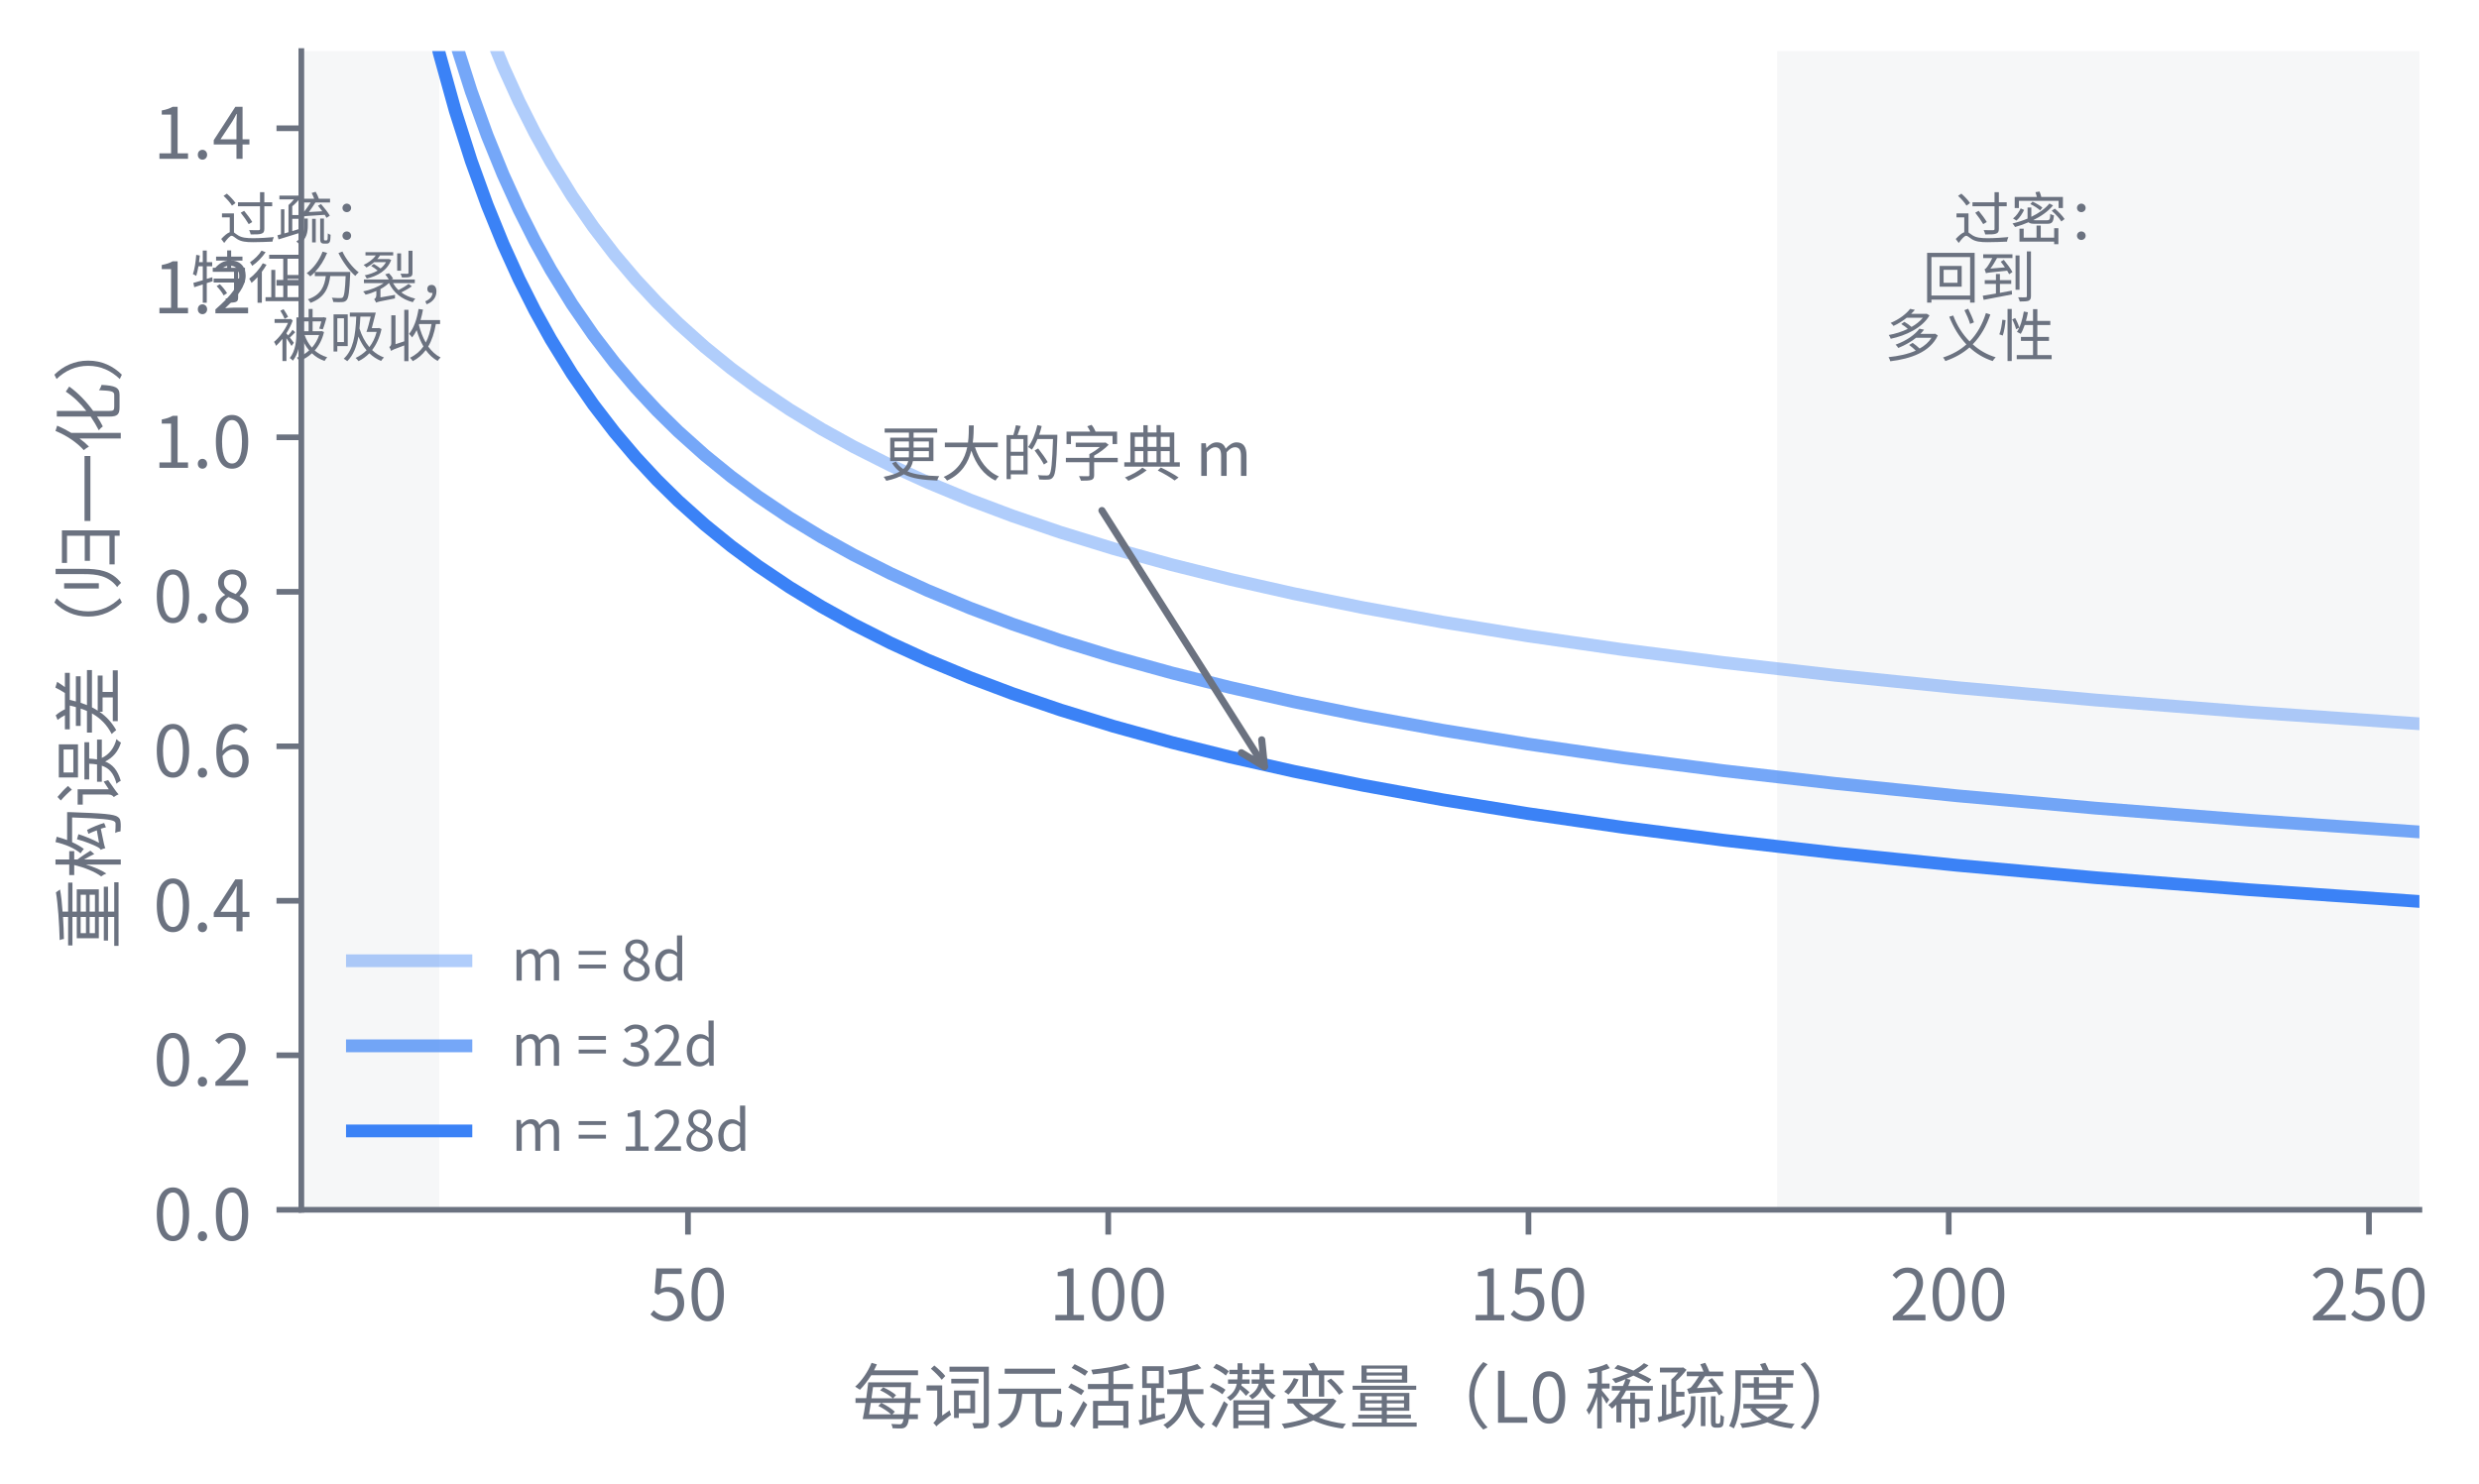
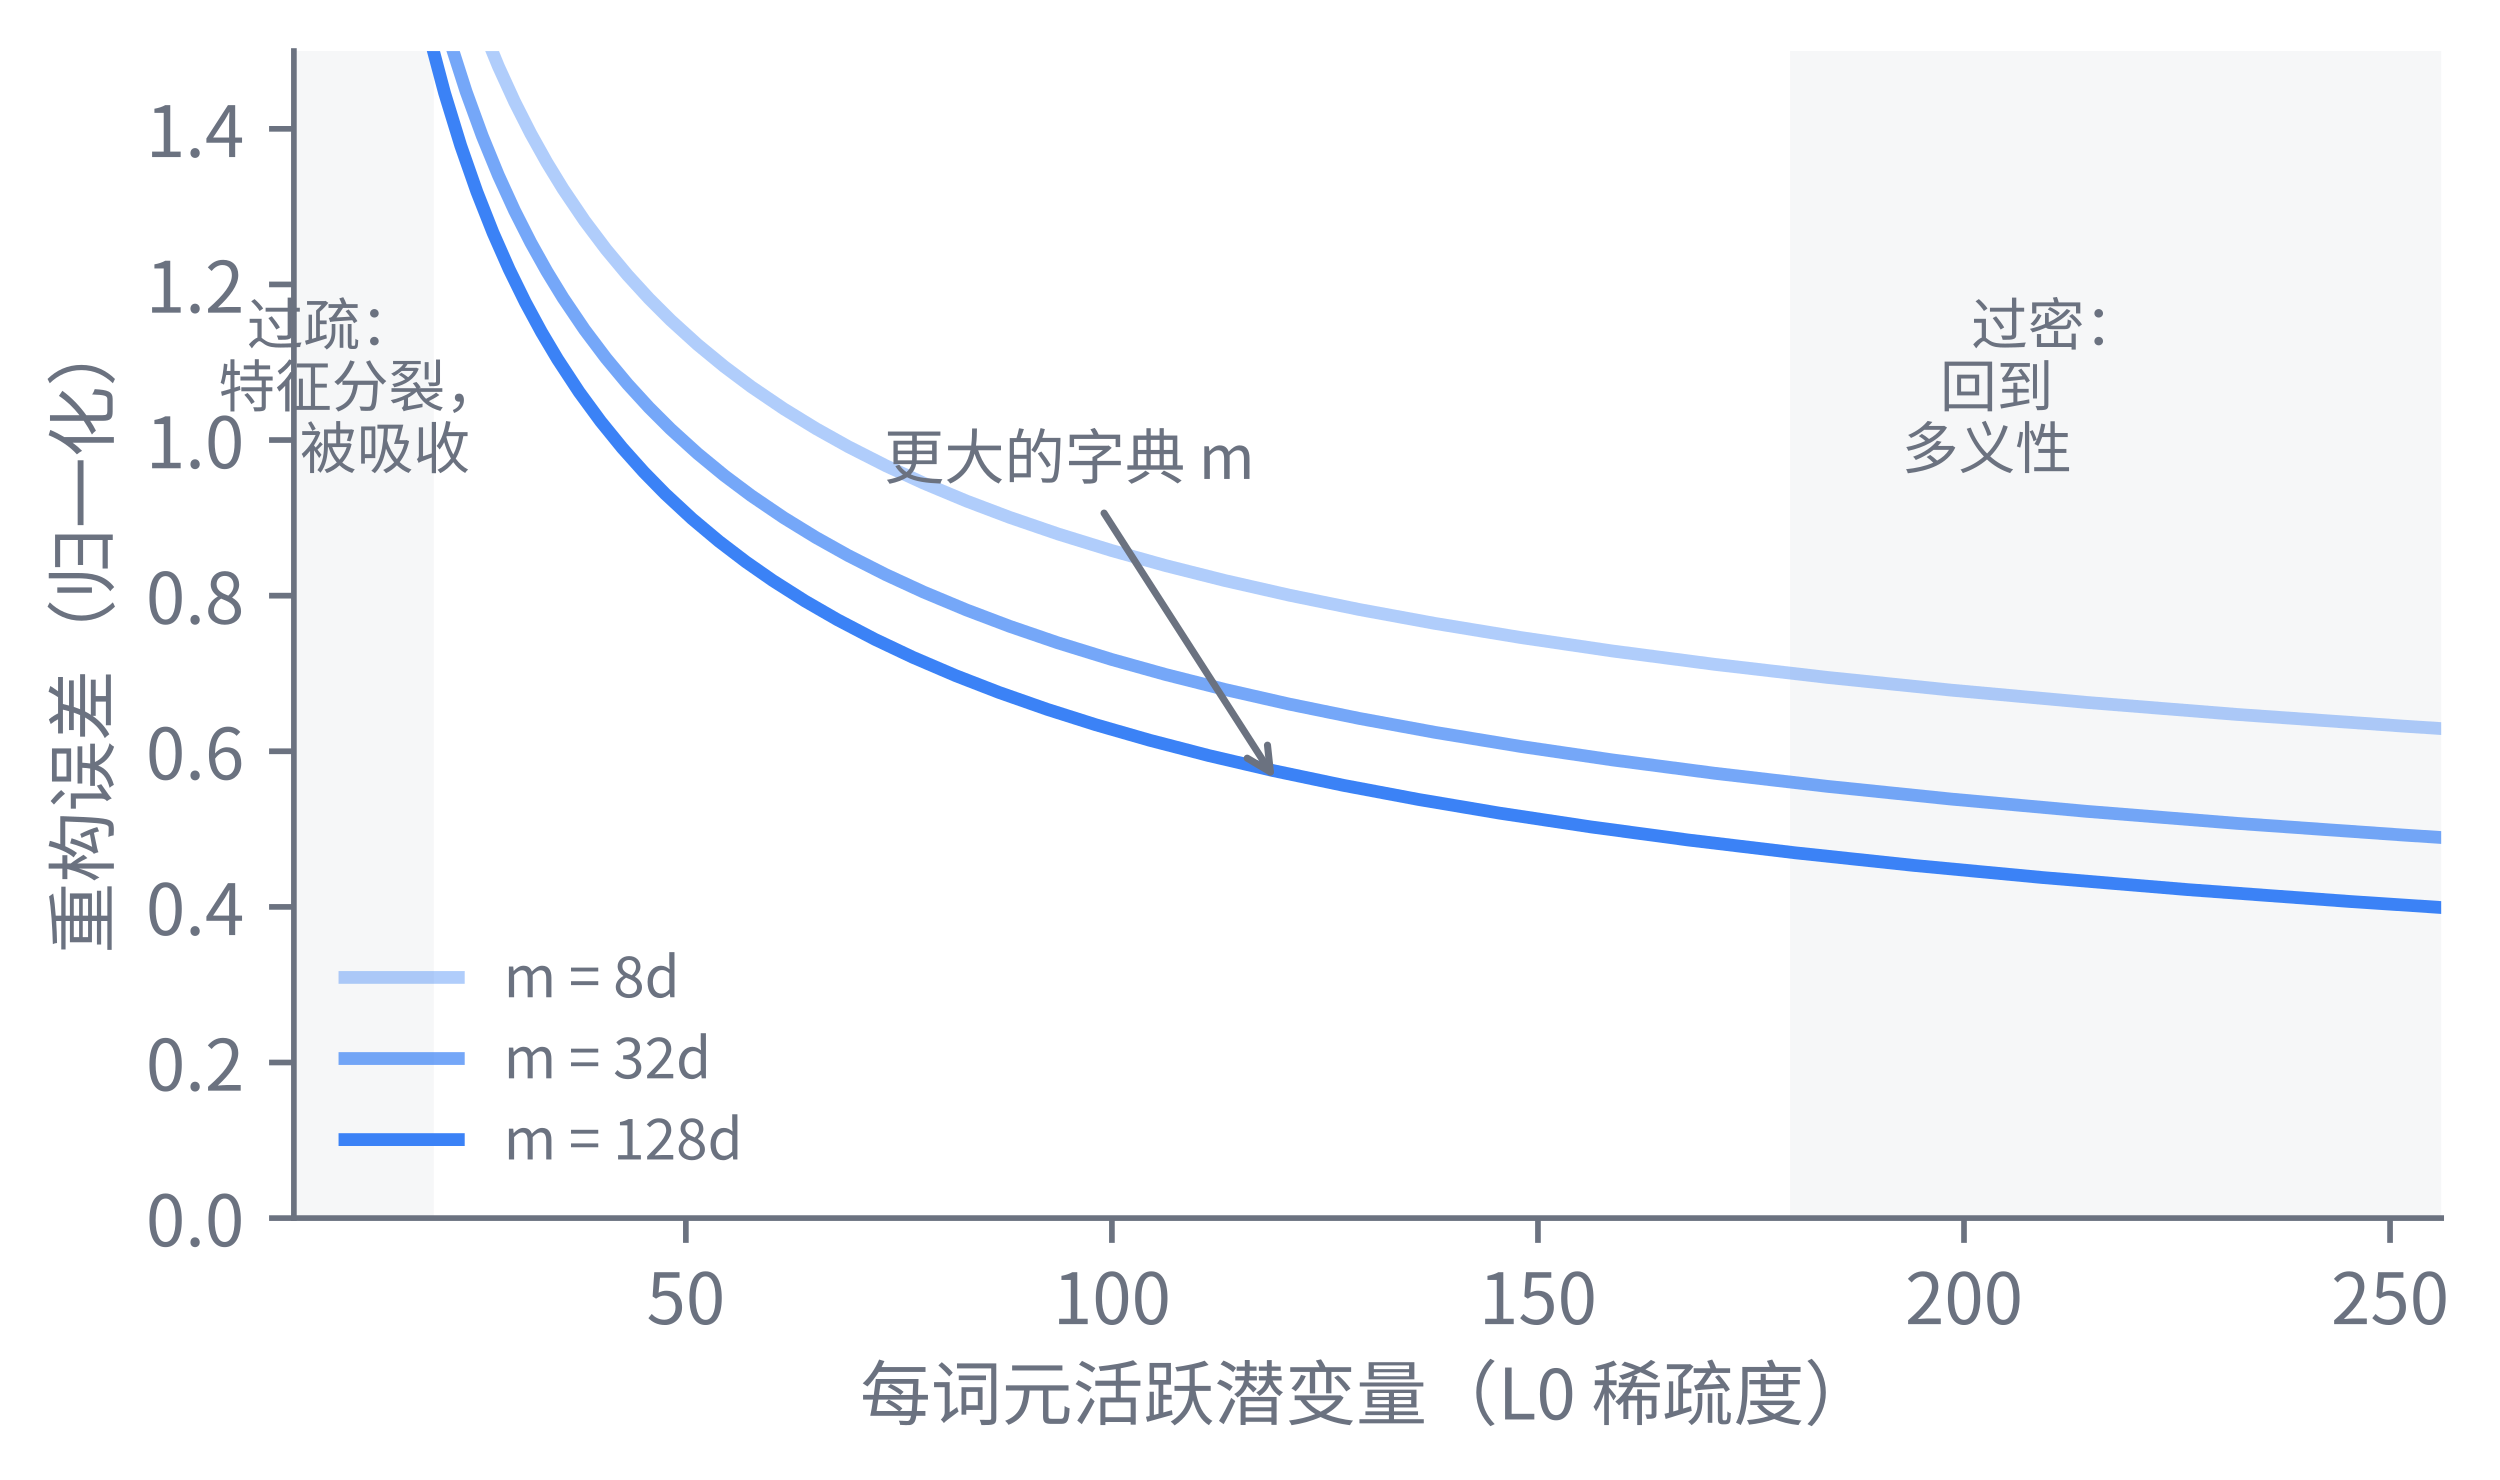
- <svg xmlns="http://www.w3.org/2000/svg" xmlns:xlink="http://www.w3.org/1999/xlink" width="349.478pt" height="209.229pt" viewBox="0 0 349.478 209.229" version="1.1">
+ <svg xmlns="http://www.w3.org/2000/svg" xmlns:xlink="http://www.w3.org/1999/xlink" width="352.704pt" height="208.8pt" viewBox="0 0 352.704 208.8" version="1.1">
  <defs>
    <style type="text/css">*{stroke-linejoin: round; stroke-linecap: butt}</style>
  </defs>
  <g id="figure_1">
    <g id="patch_1">
-       <path d="M 0 209.229  L 349.478 209.229  L 349.478 0  L 0 0  L 0 209.229  z " style="fill: none" />
+       <path d="M 0 208.8  L 352.704 208.8  L 352.704 0  L 0 0  L 0 208.8  z " style="fill: none" />
    </g>
    <g id="axes_1">
      <g id="patch_2">
-         <path d="M 42.481 170.599  L 341.076 170.599  L 341.076 7.2  L 42.481 7.2  L 42.481 170.599  z " style="fill: none" />
+         <path d="M 41.462 171.85  L 344.406 171.85  L 344.406 7.2  L 41.462 7.2  L 41.462 171.85  z " style="fill: none" />
      </g>
      <g id="patch_3">
-         <path d="M 42.481 170.599  L 61.44 170.599  L 61.44 7.2  L 42.481 7.2  z " clip-path="url(#p7c003c8e8c)" style="fill: #6b7280; opacity: 0.06; stroke: #6b7280; stroke-linejoin: miter" />
+         <path d="M 41.462 171.85  L 60.697 171.85  L 60.697 7.2  L 41.462 7.2  z " clip-path="url(#p427f7c62e2)" style="fill: #6b7280; opacity: 0.06; stroke: #6b7280; stroke-linejoin: miter" />
      </g>
      <g id="patch_4">
-         <path d="M 251.024 170.599  L 341.076 170.599  L 341.076 7.2  L 251.024 7.2  z " clip-path="url(#p7c003c8e8c)" style="fill: #6b7280; opacity: 0.06; stroke: #6b7280; stroke-linejoin: miter" />
+         <path d="M 253.042 171.85  L 344.406 171.85  L 344.406 7.2  L 253.042 7.2  z " clip-path="url(#p427f7c62e2)" style="fill: #6b7280; opacity: 0.06; stroke: #6b7280; stroke-linejoin: miter" />
      </g>
      <g id="matplotlib.axis_1">
        <g id="xtick_1">
          <g id="line2d_1">
            <defs>
-               <path id="m465782e086" d="M 0 0  L 0 3.5  " style="stroke: #6b7280; stroke-width: 0.8" />
+               <path id="mea05271479" d="M 0 0  L 0 3.5  " style="stroke: #6b7280; stroke-width: 0.8" />
            </defs>
            <g>
-               <use xlink:href="#m465782e086" x="96.987" y="170.599" style="fill: #6b7280; stroke: #6b7280; stroke-width: 0.8" />
+               <use xlink:href="#mea05271479" x="96.762" y="171.85" style="fill: #6b7280; stroke: #6b7280; stroke-width: 0.8" />
            </g>
          </g>
          <g id="text_1">
-             <text style="font-size: 10px; font-family: 'PingFang SC', 'Heiti SC', 'STHeiti', 'Noto Sans CJK SC', 'Microsoft YaHei', 'SimHei', 'Arial Unicode MS', 'DejaVu Sans', sans-serif; text-anchor: middle; fill: #6b7280" x="96.987" y="186.199" transform="rotate(-0 96.98672 186.1992)">50</text>
+             <text style="font-size: 10px; font-family: 'PingFang SC', 'Heiti SC', 'STHeiti', 'Noto Sans CJK SC', 'Microsoft YaHei', 'SimHei', 'Arial Unicode MS', 'DejaVu Sans', sans-serif; text-anchor: middle; fill: #6b7280" x="96.762" y="186.809" transform="rotate(-0 96.76174 186.8094)">50</text>
          </g>
        </g>
        <g id="xtick_2">
          <g id="line2d_2">
            <g>
-               <use xlink:href="#m465782e086" x="156.232" y="170.599" style="fill: #6b7280; stroke: #6b7280; stroke-width: 0.8" />
+               <use xlink:href="#mea05271479" x="156.87" y="171.85" style="fill: #6b7280; stroke: #6b7280; stroke-width: 0.8" />
            </g>
          </g>
          <g id="text_2">
-             <text style="font-size: 10px; font-family: 'PingFang SC', 'Heiti SC', 'STHeiti', 'Noto Sans CJK SC', 'Microsoft YaHei', 'SimHei', 'Arial Unicode MS', 'DejaVu Sans', sans-serif; text-anchor: middle; fill: #6b7280" x="156.232" y="186.199" transform="rotate(-0 156.2318 186.1992)">100</text>
+             <text style="font-size: 10px; font-family: 'PingFang SC', 'Heiti SC', 'STHeiti', 'Noto Sans CJK SC', 'Microsoft YaHei', 'SimHei', 'Arial Unicode MS', 'DejaVu Sans', sans-serif; text-anchor: middle; fill: #6b7280" x="156.87" y="186.809" transform="rotate(-0 156.8696 186.8094)">100</text>
          </g>
        </g>
        <g id="xtick_3">
          <g id="line2d_3">
            <g>
-               <use xlink:href="#m465782e086" x="215.477" y="170.599" style="fill: #6b7280; stroke: #6b7280; stroke-width: 0.8" />
+               <use xlink:href="#mea05271479" x="216.977" y="171.85" style="fill: #6b7280; stroke: #6b7280; stroke-width: 0.8" />
            </g>
          </g>
          <g id="text_3">
-             <text style="font-size: 10px; font-family: 'PingFang SC', 'Heiti SC', 'STHeiti', 'Noto Sans CJK SC', 'Microsoft YaHei', 'SimHei', 'Arial Unicode MS', 'DejaVu Sans', sans-serif; text-anchor: middle; fill: #6b7280" x="215.477" y="186.199" transform="rotate(-0 215.4769 186.1992)">150</text>
+             <text style="font-size: 10px; font-family: 'PingFang SC', 'Heiti SC', 'STHeiti', 'Noto Sans CJK SC', 'Microsoft YaHei', 'SimHei', 'Arial Unicode MS', 'DejaVu Sans', sans-serif; text-anchor: middle; fill: #6b7280" x="216.977" y="186.809" transform="rotate(-0 216.9775 186.8094)">150</text>
          </g>
        </g>
        <g id="xtick_4">
          <g id="line2d_4">
            <g>
-               <use xlink:href="#m465782e086" x="274.722" y="170.599" style="fill: #6b7280; stroke: #6b7280; stroke-width: 0.8" />
+               <use xlink:href="#mea05271479" x="277.085" y="171.85" style="fill: #6b7280; stroke: #6b7280; stroke-width: 0.8" />
            </g>
          </g>
          <g id="text_4">
-             <text style="font-size: 10px; font-family: 'PingFang SC', 'Heiti SC', 'STHeiti', 'Noto Sans CJK SC', 'Microsoft YaHei', 'SimHei', 'Arial Unicode MS', 'DejaVu Sans', sans-serif; text-anchor: middle; fill: #6b7280" x="274.722" y="186.199" transform="rotate(-0 274.722 186.1992)">200</text>
+             <text style="font-size: 10px; font-family: 'PingFang SC', 'Heiti SC', 'STHeiti', 'Noto Sans CJK SC', 'Microsoft YaHei', 'SimHei', 'Arial Unicode MS', 'DejaVu Sans', sans-serif; text-anchor: middle; fill: #6b7280" x="277.085" y="186.809" transform="rotate(-0 277.0853 186.8094)">200</text>
          </g>
        </g>
        <g id="xtick_5">
          <g id="line2d_5">
            <g>
-               <use xlink:href="#m465782e086" x="333.967" y="170.599" style="fill: #6b7280; stroke: #6b7280; stroke-width: 0.8" />
+               <use xlink:href="#mea05271479" x="337.193" y="171.85" style="fill: #6b7280; stroke: #6b7280; stroke-width: 0.8" />
            </g>
          </g>
          <g id="text_5">
-             <text style="font-size: 10px; font-family: 'PingFang SC', 'Heiti SC', 'STHeiti', 'Noto Sans CJK SC', 'Microsoft YaHei', 'SimHei', 'Arial Unicode MS', 'DejaVu Sans', sans-serif; text-anchor: middle; fill: #6b7280" x="333.967" y="186.199" transform="rotate(-0 333.967 186.1992)">250</text>
+             <text style="font-size: 10px; font-family: 'PingFang SC', 'Heiti SC', 'STHeiti', 'Noto Sans CJK SC', 'Microsoft YaHei', 'SimHei', 'Arial Unicode MS', 'DejaVu Sans', sans-serif; text-anchor: middle; fill: #6b7280" x="337.193" y="186.809" transform="rotate(-0 337.1932 186.8094)">250</text>
          </g>
        </g>
        <g id="text_6">
-           <text style="font-size: 10px; font-family: 'PingFang SC', 'Heiti SC', 'STHeiti', 'Noto Sans CJK SC', 'Microsoft YaHei', 'SimHei', 'Arial Unicode MS', 'DejaVu Sans', sans-serif; text-anchor: middle; fill: #6b7280" x="191.779" y="200.629" transform="rotate(-0 191.7789 200.6289)">每词元活跃潜变量（L0 稀疏度）</text>
+           <text style="font-size: 10px; font-family: 'PingFang SC', 'Heiti SC', 'STHeiti', 'Noto Sans CJK SC', 'Microsoft YaHei', 'SimHei', 'Arial Unicode MS', 'DejaVu Sans', sans-serif; text-anchor: middle; fill: #6b7280" x="192.934" y="200.259" transform="rotate(-0 192.9343 200.2594)">每词元活跃潜变量（L0 稀疏度）</text>
        </g>
      </g>
      <g id="matplotlib.axis_2">
        <g id="ytick_1">
          <g id="line2d_6">
            <defs>
-               <path id="m0d1f090369" d="M 0 0  L -3.5 0  " style="stroke: #6b7280; stroke-width: 0.8" />
+               <path id="mf90eac1fe7" d="M 0 0  L -3.5 0  " style="stroke: #6b7280; stroke-width: 0.8" />
            </defs>
            <g>
-               <use xlink:href="#m0d1f090369" x="42.481" y="170.599" style="fill: #6b7280; stroke: #6b7280; stroke-width: 0.8" />
+               <use xlink:href="#mf90eac1fe7" x="41.462" y="171.85" style="fill: #6b7280; stroke: #6b7280; stroke-width: 0.8" />
            </g>
          </g>
          <g id="text_7">
-             <text style="font-size: 10px; font-family: 'PingFang SC', 'Heiti SC', 'STHeiti', 'Noto Sans CJK SC', 'Microsoft YaHei', 'SimHei', 'Arial Unicode MS', 'DejaVu Sans', sans-serif; text-anchor: end; fill: #6b7280" x="35.481" y="174.899" transform="rotate(-0 35.48125 174.8992)">0.0</text>
+             <text style="font-size: 10px; font-family: 'PingFang SC', 'Heiti SC', 'STHeiti', 'Noto Sans CJK SC', 'Microsoft YaHei', 'SimHei', 'Arial Unicode MS', 'DejaVu Sans', sans-serif; text-anchor: end; fill: #6b7280" x="34.462" y="175.83" transform="rotate(-0 34.4625 175.8297)">0.0</text>
          </g>
        </g>
        <g id="ytick_2">
          <g id="line2d_7">
            <g>
-               <use xlink:href="#m0d1f090369" x="42.481" y="148.813" style="fill: #6b7280; stroke: #6b7280; stroke-width: 0.8" />
+               <use xlink:href="#mf90eac1fe7" x="41.462" y="149.897" style="fill: #6b7280; stroke: #6b7280; stroke-width: 0.8" />
            </g>
          </g>
          <g id="text_8">
-             <text style="font-size: 10px; font-family: 'PingFang SC', 'Heiti SC', 'STHeiti', 'Noto Sans CJK SC', 'Microsoft YaHei', 'SimHei', 'Arial Unicode MS', 'DejaVu Sans', sans-serif; text-anchor: end; fill: #6b7280" x="35.481" y="153.113" transform="rotate(-0 35.48125 153.1127)">0.2</text>
+             <text style="font-size: 10px; font-family: 'PingFang SC', 'Heiti SC', 'STHeiti', 'Noto Sans CJK SC', 'Microsoft YaHei', 'SimHei', 'Arial Unicode MS', 'DejaVu Sans', sans-serif; text-anchor: end; fill: #6b7280" x="34.462" y="153.876" transform="rotate(-0 34.4625 153.8764)">0.2</text>
          </g>
        </g>
        <g id="ytick_3">
          <g id="line2d_8">
            <g>
-               <use xlink:href="#m0d1f090369" x="42.481" y="127.026" style="fill: #6b7280; stroke: #6b7280; stroke-width: 0.8" />
+               <use xlink:href="#mf90eac1fe7" x="41.462" y="127.943" style="fill: #6b7280; stroke: #6b7280; stroke-width: 0.8" />
            </g>
          </g>
          <g id="text_9">
-             <text style="font-size: 10px; font-family: 'PingFang SC', 'Heiti SC', 'STHeiti', 'Noto Sans CJK SC', 'Microsoft YaHei', 'SimHei', 'Arial Unicode MS', 'DejaVu Sans', sans-serif; text-anchor: end; fill: #6b7280" x="35.481" y="131.326" transform="rotate(-0 35.48125 131.3261)">0.4</text>
+             <text style="font-size: 10px; font-family: 'PingFang SC', 'Heiti SC', 'STHeiti', 'Noto Sans CJK SC', 'Microsoft YaHei', 'SimHei', 'Arial Unicode MS', 'DejaVu Sans', sans-serif; text-anchor: end; fill: #6b7280" x="34.462" y="131.923" transform="rotate(-0 34.4625 131.923)">0.4</text>
          </g>
        </g>
        <g id="ytick_4">
          <g id="line2d_9">
            <g>
-               <use xlink:href="#m0d1f090369" x="42.481" y="105.24" style="fill: #6b7280; stroke: #6b7280; stroke-width: 0.8" />
+               <use xlink:href="#mf90eac1fe7" x="41.462" y="105.99" style="fill: #6b7280; stroke: #6b7280; stroke-width: 0.8" />
            </g>
          </g>
          <g id="text_10">
-             <text style="font-size: 10px; font-family: 'PingFang SC', 'Heiti SC', 'STHeiti', 'Noto Sans CJK SC', 'Microsoft YaHei', 'SimHei', 'Arial Unicode MS', 'DejaVu Sans', sans-serif; text-anchor: end; fill: #6b7280" x="35.481" y="109.54" transform="rotate(-0 35.48125 109.5395)">0.6</text>
+             <text style="font-size: 10px; font-family: 'PingFang SC', 'Heiti SC', 'STHeiti', 'Noto Sans CJK SC', 'Microsoft YaHei', 'SimHei', 'Arial Unicode MS', 'DejaVu Sans', sans-serif; text-anchor: end; fill: #6b7280" x="34.462" y="109.97" transform="rotate(-0 34.4625 109.9697)">0.6</text>
          </g>
        </g>
        <g id="ytick_5">
          <g id="line2d_10">
            <g>
-               <use xlink:href="#m0d1f090369" x="42.481" y="83.453" style="fill: #6b7280; stroke: #6b7280; stroke-width: 0.8" />
+               <use xlink:href="#mf90eac1fe7" x="41.462" y="84.037" style="fill: #6b7280; stroke: #6b7280; stroke-width: 0.8" />
            </g>
          </g>
          <g id="text_11">
-             <text style="font-size: 10px; font-family: 'PingFang SC', 'Heiti SC', 'STHeiti', 'Noto Sans CJK SC', 'Microsoft YaHei', 'SimHei', 'Arial Unicode MS', 'DejaVu Sans', sans-serif; text-anchor: end; fill: #6b7280" x="35.481" y="87.753" transform="rotate(-0 35.48125 87.75297)">0.8</text>
+             <text style="font-size: 10px; font-family: 'PingFang SC', 'Heiti SC', 'STHeiti', 'Noto Sans CJK SC', 'Microsoft YaHei', 'SimHei', 'Arial Unicode MS', 'DejaVu Sans', sans-serif; text-anchor: end; fill: #6b7280" x="34.462" y="88.016" transform="rotate(-0 34.4625 88.01635)">0.8</text>
          </g>
        </g>
        <g id="ytick_6">
          <g id="line2d_11">
            <g>
-               <use xlink:href="#m0d1f090369" x="42.481" y="61.666" style="fill: #6b7280; stroke: #6b7280; stroke-width: 0.8" />
+               <use xlink:href="#mf90eac1fe7" x="41.462" y="62.083" style="fill: #6b7280; stroke: #6b7280; stroke-width: 0.8" />
            </g>
          </g>
          <g id="text_12">
-             <text style="font-size: 10px; font-family: 'PingFang SC', 'Heiti SC', 'STHeiti', 'Noto Sans CJK SC', 'Microsoft YaHei', 'SimHei', 'Arial Unicode MS', 'DejaVu Sans', sans-serif; text-anchor: end; fill: #6b7280" x="35.481" y="65.966" transform="rotate(-0 35.48125 65.96641)">1.0</text>
+             <text style="font-size: 10px; font-family: 'PingFang SC', 'Heiti SC', 'STHeiti', 'Noto Sans CJK SC', 'Microsoft YaHei', 'SimHei', 'Arial Unicode MS', 'DejaVu Sans', sans-serif; text-anchor: end; fill: #6b7280" x="34.462" y="66.063" transform="rotate(-0 34.4625 66.06302)">1.0</text>
          </g>
        </g>
        <g id="ytick_7">
          <g id="line2d_12">
            <g>
-               <use xlink:href="#m0d1f090369" x="42.481" y="39.88" style="fill: #6b7280; stroke: #6b7280; stroke-width: 0.8" />
+               <use xlink:href="#mf90eac1fe7" x="41.462" y="40.13" style="fill: #6b7280; stroke: #6b7280; stroke-width: 0.8" />
            </g>
          </g>
          <g id="text_13">
-             <text style="font-size: 10px; font-family: 'PingFang SC', 'Heiti SC', 'STHeiti', 'Noto Sans CJK SC', 'Microsoft YaHei', 'SimHei', 'Arial Unicode MS', 'DejaVu Sans', sans-serif; text-anchor: end; fill: #6b7280" x="35.481" y="44.18" transform="rotate(-0 35.48125 44.17984)">1.2</text>
+             <text style="font-size: 10px; font-family: 'PingFang SC', 'Heiti SC', 'STHeiti', 'Noto Sans CJK SC', 'Microsoft YaHei', 'SimHei', 'Arial Unicode MS', 'DejaVu Sans', sans-serif; text-anchor: end; fill: #6b7280" x="34.462" y="44.11" transform="rotate(-0 34.4625 44.10969)">1.2</text>
          </g>
        </g>
        <g id="ytick_8">
          <g id="line2d_13">
            <g>
-               <use xlink:href="#m0d1f090369" x="42.481" y="18.093" style="fill: #6b7280; stroke: #6b7280; stroke-width: 0.8" />
+               <use xlink:href="#mf90eac1fe7" x="41.462" y="18.177" style="fill: #6b7280; stroke: #6b7280; stroke-width: 0.8" />
            </g>
          </g>
          <g id="text_14">
-             <text style="font-size: 10px; font-family: 'PingFang SC', 'Heiti SC', 'STHeiti', 'Noto Sans CJK SC', 'Microsoft YaHei', 'SimHei', 'Arial Unicode MS', 'DejaVu Sans', sans-serif; text-anchor: end; fill: #6b7280" x="35.481" y="22.393" transform="rotate(-0 35.48125 22.39328)">1.4</text>
+             <text style="font-size: 10px; font-family: 'PingFang SC', 'Heiti SC', 'STHeiti', 'Noto Sans CJK SC', 'Microsoft YaHei', 'SimHei', 'Arial Unicode MS', 'DejaVu Sans', sans-serif; text-anchor: end; fill: #6b7280" x="34.462" y="22.156" transform="rotate(-0 34.4625 22.15635)">1.4</text>
          </g>
        </g>
        <g id="text_15">
-           <text style="font-size: 10px; font-family: 'PingFang SC', 'Heiti SC', 'STHeiti', 'Noto Sans CJK SC', 'Microsoft YaHei', 'SimHei', 'Arial Unicode MS', 'DejaVu Sans', sans-serif; text-anchor: middle; fill: #6b7280" x="16.23" y="88.9" transform="rotate(-90 16.22969 88.89961)">重构误差（归一化）</text>
+           <text style="font-size: 10px; font-family: 'PingFang SC', 'Heiti SC', 'STHeiti', 'Noto Sans CJK SC', 'Microsoft YaHei', 'SimHei', 'Arial Unicode MS', 'DejaVu Sans', sans-serif; text-anchor: middle; fill: #6b7280" x="15.27" y="89.525" transform="rotate(-90 15.27031 89.525)">重构误差（归一化）</text>
        </g>
      </g>
      <g id="line2d_14">
-         <path d="M 66.905 -1  L 68.674 3.835  L 70.919 9.35  L 73.164 14.292  L 75.409 18.751  L 77.654 22.799  L 80.648 27.655  L 83.641 31.992  L 86.634 35.894  L 89.628 39.427  L 92.621 42.644  L 95.615 45.589  L 99.357 48.941  L 103.098 51.978  L 106.84 54.746  L 111.33 57.763  L 115.82 60.496  L 120.311 62.986  L 125.549 65.627  L 130.788 68.024  L 136.774 70.51  L 142.761 72.763  L 149.497 75.062  L 156.98 77.366  L 165.212 79.644  L 173.444 81.696  L 182.424 83.717  L 192.153 85.688  L 203.378 87.726  L 215.352 89.667  L 228.823 91.612  L 243.041 93.438  L 258.757 95.232  L 275.969 96.973  L 295.427 98.712  L 317.129 100.416  L 341.076 102.063  L 341.076 102.063  " clip-path="url(#p7c003c8e8c)" style="fill: none; stroke: #3b82f6; stroke-opacity: 0.4; stroke-width: 1.8; stroke-linecap: square" />
+         <path d="M 66.263 -1  L 68.037 3.809  L 70.314 9.367  L 72.592 14.346  L 74.87 18.839  L 77.148 22.918  L 79.425 26.641  L 82.462 31.134  L 85.499 35.168  L 88.536 38.815  L 91.573 42.132  L 94.611 45.165  L 98.407 48.612  L 102.203 51.732  L 105.999 54.572  L 110.555 57.665  L 115.11 60.463  L 119.666 63.01  L 124.981 65.71  L 130.296 68.158  L 136.37 70.695  L 142.444 72.993  L 149.277 75.335  L 156.87 77.682  L 164.462 79.8  L 172.814 81.906  L 181.925 83.977  L 191.795 85.996  L 202.425 87.95  L 214.573 89.948  L 227.481 91.843  L 241.906 93.728  L 257.851 95.578  L 275.314 97.37  L 294.295 99.092  L 315.554 100.792  L 339.091 102.445  L 344.406 102.79  L 344.406 102.79  " clip-path="url(#p427f7c62e2)" style="fill: none; stroke: #3b82f6; stroke-opacity: 0.4; stroke-width: 1.8; stroke-linecap: square" />
      </g>
      <g id="line2d_15">
-         <path d="M 62.269 -1  L 64.184 5.837  L 66.429 12.882  L 68.674 19.086  L 70.919 24.601  L 73.164 29.542  L 75.409 34.001  L 77.654 38.049  L 80.648 42.906  L 83.641 47.243  L 86.634 51.145  L 89.628 54.677  L 92.621 57.895  L 95.615 60.84  L 99.357 64.191  L 103.098 67.229  L 106.84 69.997  L 111.33 73.014  L 115.82 75.747  L 120.311 78.237  L 125.549 80.877  L 130.788 83.275  L 136.774 85.76  L 142.761 88.014  L 149.497 90.312  L 156.98 92.617  L 165.212 94.895  L 173.444 96.947  L 182.424 98.967  L 192.153 100.938  L 203.378 102.977  L 215.352 104.918  L 228.823 106.863  L 243.041 108.689  L 258.757 110.482  L 275.969 112.224  L 295.427 113.962  L 317.129 115.666  L 341.076 117.314  L 341.076 117.314  " clip-path="url(#p7c003c8e8c)" style="fill: none; stroke: #3b82f6; stroke-opacity: 0.7; stroke-width: 1.8; stroke-linecap: square" />
+         <path d="M 61.555 -1  L 63.481 5.827  L 65.759 12.925  L 68.037 19.177  L 70.314 24.734  L 72.592 29.713  L 74.87 34.206  L 77.148 38.285  L 79.425 42.009  L 82.462 46.501  L 85.499 50.535  L 88.536 54.183  L 91.573 57.5  L 94.611 60.532  L 98.407 63.979  L 102.203 67.099  L 105.999 69.939  L 110.555 73.032  L 115.11 75.831  L 119.666 78.378  L 124.981 81.077  L 130.296 83.526  L 136.37 86.062  L 142.444 88.36  L 149.277 90.702  L 156.87 93.049  L 164.462 95.167  L 172.814 97.273  L 181.925 99.345  L 191.795 101.364  L 202.425 103.317  L 214.573 105.316  L 227.481 107.21  L 241.906 109.096  L 257.851 110.945  L 275.314 112.738  L 294.295 114.459  L 315.554 116.159  L 339.091 117.812  L 344.406 118.157  L 344.406 118.157  " clip-path="url(#p427f7c62e2)" style="fill: none; stroke: #3b82f6; stroke-opacity: 0.7; stroke-width: 1.8; stroke-linecap: square" />
      </g>
      <g id="line2d_16">
-         <path d="M 59.885 -1  L 61.939 7.555  L 64.184 15.641  L 66.429 22.686  L 68.674 28.89  L 70.919 34.405  L 73.164 39.346  L 75.409 43.805  L 77.654 47.853  L 80.648 52.71  L 83.641 57.047  L 86.634 60.949  L 89.628 64.481  L 92.621 67.699  L 95.615 70.644  L 99.357 73.995  L 103.098 77.033  L 106.84 79.801  L 111.33 82.818  L 115.82 85.551  L 120.311 88.04  L 125.549 90.681  L 130.788 93.079  L 136.774 95.564  L 142.761 97.818  L 149.497 100.116  L 156.98 102.421  L 165.212 104.699  L 173.444 106.751  L 182.424 108.771  L 192.153 110.742  L 203.378 112.781  L 215.352 114.722  L 228.823 116.667  L 243.041 118.493  L 258.757 120.286  L 275.969 122.028  L 295.427 123.766  L 317.129 125.47  L 341.076 127.118  L 341.076 127.118  " clip-path="url(#p7c003c8e8c)" style="fill: none; stroke: #3b82f6; stroke-width: 1.8; stroke-linecap: square" />
+         <path d="M 59.134 -1  L 60.444 4.564  L 62.722 13.118  L 64.999 20.541  L 67.277 27.056  L 69.555 32.83  L 71.833 37.991  L 74.111 42.637  L 76.388 46.847  L 78.666 50.683  L 81.703 55.303  L 84.74 59.445  L 87.777 63.183  L 90.814 66.578  L 93.851 69.678  L 97.648 73.197  L 101.444 76.378  L 105.24 79.271  L 109.036 81.915  L 113.592 84.807  L 118.147 87.433  L 123.462 90.212  L 128.777 92.729  L 134.851 95.331  L 140.925 97.685  L 147.759 100.081  L 154.592 102.25  L 162.184 104.432  L 170.536 106.599  L 179.647 108.726  L 189.518 110.796  L 200.147 112.795  L 211.536 114.716  L 224.444 116.662  L 238.11 118.5  L 253.295 120.318  L 269.999 122.094  L 288.221 123.81  L 308.721 125.515  L 331.499 127.181  L 344.406 128.036  L 344.406 128.036  " clip-path="url(#p427f7c62e2)" style="fill: none; stroke: #3b82f6; stroke-width: 1.8; stroke-linecap: square" />
      </g>
      <g id="patch_5">
-         <path d="M 42.481 170.599  L 42.481 7.2  " style="fill: none; stroke: #6b7280; stroke-width: 0.8; stroke-linejoin: miter; stroke-linecap: square" />
+         <path d="M 41.462 171.85  L 41.462 7.2  " style="fill: none; stroke: #6b7280; stroke-width: 0.8; stroke-linejoin: miter; stroke-linecap: square" />
      </g>
      <g id="patch_6">
-         <path d="M 42.481 170.599  L 341.076 170.599  " style="fill: none; stroke: #6b7280; stroke-width: 0.8; stroke-linejoin: miter; stroke-linecap: square" />
+         <path d="M 41.462 171.85  L 344.406 171.85  " style="fill: none; stroke: #6b7280; stroke-width: 0.8; stroke-linejoin: miter; stroke-linecap: square" />
      </g>
      <g id="text_16">
-         <text style="font-size: 8px; font-family: 'PingFang SC', 'Heiti SC', 'STHeiti', 'Noto Sans CJK SC', 'Microsoft YaHei', 'SimHei', 'Arial Unicode MS', 'DejaVu Sans', sans-serif; fill: #6b7280" transform="translate(30.88859 33.80791)">过疏：</text>
-         <text style="font-size: 8px; font-family: 'PingFang SC', 'Heiti SC', 'STHeiti', 'Noto Sans CJK SC', 'Microsoft YaHei', 'SimHei', 'Arial Unicode MS', 'DejaVu Sans', sans-serif; fill: #6b7280" transform="translate(26.88421 42.04791)">特征分裂，</text>
-         <text style="font-size: 8px; font-family: 'PingFang SC', 'Heiti SC', 'STHeiti', 'Noto Sans CJK SC', 'Microsoft YaHei', 'SimHei', 'Arial Unicode MS', 'DejaVu Sans', sans-serif; fill: #6b7280" transform="translate(38.39671 50.28791)">被吸收</text>
+         <text style="font-size: 8px; font-family: 'PingFang SC', 'Heiti SC', 'STHeiti', 'Noto Sans CJK SC', 'Microsoft YaHei', 'SimHei', 'Arial Unicode MS', 'DejaVu Sans', sans-serif; fill: #6b7280" transform="translate(34.81651 48.69283)">过疏：</text>
+         <text style="font-size: 8px; font-family: 'PingFang SC', 'Heiti SC', 'STHeiti', 'Noto Sans CJK SC', 'Microsoft YaHei', 'SimHei', 'Arial Unicode MS', 'DejaVu Sans', sans-serif; fill: #6b7280" transform="translate(30.81214 57.40633)">特征分裂，</text>
+         <text style="font-size: 8px; font-family: 'PingFang SC', 'Heiti SC', 'STHeiti', 'Noto Sans CJK SC', 'Microsoft YaHei', 'SimHei', 'Arial Unicode MS', 'DejaVu Sans', sans-serif; fill: #6b7280" transform="translate(42.32464 66.11983)">被吸收</text>
      </g>
      <g id="text_17">
-         <text style="font-size: 8px; font-family: 'PingFang SC', 'Heiti SC', 'STHeiti', 'Noto Sans CJK SC', 'Microsoft YaHei', 'SimHei', 'Arial Unicode MS', 'DejaVu Sans', sans-serif; fill: #6b7280" transform="translate(275.4139 33.80791)">过密：</text>
-         <text style="font-size: 8px; font-family: 'PingFang SC', 'Heiti SC', 'STHeiti', 'Noto Sans CJK SC', 'Microsoft YaHei', 'SimHei', 'Arial Unicode MS', 'DejaVu Sans', sans-serif; fill: #6b7280" transform="translate(271.0183 42.04791)">回到</text>
-         <text style="font-size: 8px; font-family: 'PingFang SC', 'Heiti SC', 'STHeiti', 'Noto Sans CJK SC', 'Microsoft YaHei', 'SimHei', 'Arial Unicode MS', 'DejaVu Sans', sans-serif; fill: #6b7280" transform="translate(265.6383 50.28791)">多义性</text>
+         <text style="font-size: 8px; font-family: 'PingFang SC', 'Heiti SC', 'STHeiti', 'Noto Sans CJK SC', 'Microsoft YaHei', 'SimHei', 'Arial Unicode MS', 'DejaVu Sans', sans-serif; fill: #6b7280" transform="translate(278.0879 48.69283)">过密：</text>
+         <text style="font-size: 8px; font-family: 'PingFang SC', 'Heiti SC', 'STHeiti', 'Noto Sans CJK SC', 'Microsoft YaHei', 'SimHei', 'Arial Unicode MS', 'DejaVu Sans', sans-serif; fill: #6b7280" transform="translate(273.6923 57.40633)">回到</text>
+         <text style="font-size: 8px; font-family: 'PingFang SC', 'Heiti SC', 'STHeiti', 'Noto Sans CJK SC', 'Microsoft YaHei', 'SimHei', 'Arial Unicode MS', 'DejaVu Sans', sans-serif; fill: #6b7280" transform="translate(268.3123 66.11983)">多义性</text>
      </g>
      <g id="patch_7">
-         <path d="M 155.345 71.993  Q 167.101 90.522 178.258 108.107  " style="fill: none; stroke: #6b7280; stroke-linecap: round" />
-         <path d="M 177.872 104.326  L 178.258 108.107  L 175.001 106.147  " style="fill: none; stroke: #6b7280; stroke-linecap: round" />
+         <path d="M 155.764 72.393  Q 167.797 91.122 179.226 108.91  " style="fill: none; stroke: #6b7280; stroke-linecap: round" />
+         <path d="M 178.819 105.131  L 179.226 108.91  L 175.958 106.968  " style="fill: none; stroke: #6b7280; stroke-linecap: round" />
      </g>
      <g id="text_18">
-         <text style="font-size: 8.5px; font-family: 'PingFang SC', 'Heiti SC', 'STHeiti', 'Noto Sans CJK SC', 'Microsoft YaHei', 'SimHei', 'Arial Unicode MS', 'DejaVu Sans', sans-serif; text-anchor: middle; fill: #6b7280" x="150.307" y="67.113" transform="rotate(-0 150.3073 67.11305)">更大的字典 m</text>
+         <text style="font-size: 8.5px; font-family: 'PingFang SC', 'Heiti SC', 'STHeiti', 'Noto Sans CJK SC', 'Microsoft YaHei', 'SimHei', 'Arial Unicode MS', 'DejaVu Sans', sans-serif; text-anchor: middle; fill: #6b7280" x="150.859" y="67.572" transform="rotate(-0 150.8588 67.57167)">更大的字典 m</text>
      </g>
      <g id="legend_1">
        <g id="line2d_17">
-           <path d="M 49.681 135.479  L 57.681 135.479  L 65.681 135.479  " style="fill: none; stroke: #3b82f6; stroke-opacity: 0.4; stroke-width: 1.8; stroke-linecap: square" />
+           <path d="M 48.663 137.898  L 56.663 137.898  L 64.662 137.898  " style="fill: none; stroke: #3b82f6; stroke-opacity: 0.4; stroke-width: 1.8; stroke-linecap: square" />
        </g>
        <g id="text_19">
-           <text style="font-size: 8px; font-family: 'PingFang SC', 'Heiti SC', 'STHeiti', 'Noto Sans CJK SC', 'Microsoft YaHei', 'SimHei', 'Arial Unicode MS', 'DejaVu Sans', sans-serif; text-anchor: start; fill: #6b7280" x="72.081" y="138.279" transform="rotate(-0 72.08125 138.2792)">m = 8d</text>
+           <text style="font-size: 8px; font-family: 'PingFang SC', 'Heiti SC', 'STHeiti', 'Noto Sans CJK SC', 'Microsoft YaHei', 'SimHei', 'Arial Unicode MS', 'DejaVu Sans', sans-serif; text-anchor: start; fill: #6b7280" x="71.062" y="140.697" transform="rotate(-0 71.0625 140.6975)">m = 8d</text>
        </g>
        <g id="line2d_18">
-           <path d="M 49.681 147.479  L 57.681 147.479  L 65.681 147.479  " style="fill: none; stroke: #3b82f6; stroke-opacity: 0.7; stroke-width: 1.8; stroke-linecap: square" />
+           <path d="M 48.663 149.338  L 56.663 149.338  L 64.662 149.338  " style="fill: none; stroke: #3b82f6; stroke-opacity: 0.7; stroke-width: 1.8; stroke-linecap: square" />
        </g>
        <g id="text_20">
-           <text style="font-size: 8px; font-family: 'PingFang SC', 'Heiti SC', 'STHeiti', 'Noto Sans CJK SC', 'Microsoft YaHei', 'SimHei', 'Arial Unicode MS', 'DejaVu Sans', sans-serif; text-anchor: start; fill: #6b7280" x="72.081" y="150.279" transform="rotate(-0 72.08125 150.2792)">m = 32d</text>
+           <text style="font-size: 8px; font-family: 'PingFang SC', 'Heiti SC', 'STHeiti', 'Noto Sans CJK SC', 'Microsoft YaHei', 'SimHei', 'Arial Unicode MS', 'DejaVu Sans', sans-serif; text-anchor: start; fill: #6b7280" x="71.062" y="152.137" transform="rotate(-0 71.0625 152.1375)">m = 32d</text>
        </g>
        <g id="line2d_19">
-           <path d="M 49.681 159.479  L 57.681 159.479  L 65.681 159.479  " style="fill: none; stroke: #3b82f6; stroke-width: 1.8; stroke-linecap: square" />
+           <path d="M 48.663 160.778  L 56.663 160.778  L 64.662 160.778  " style="fill: none; stroke: #3b82f6; stroke-width: 1.8; stroke-linecap: square" />
        </g>
        <g id="text_21">
-           <text style="font-size: 8px; font-family: 'PingFang SC', 'Heiti SC', 'STHeiti', 'Noto Sans CJK SC', 'Microsoft YaHei', 'SimHei', 'Arial Unicode MS', 'DejaVu Sans', sans-serif; text-anchor: start; fill: #6b7280" x="72.081" y="162.279" transform="rotate(-0 72.08125 162.2792)">m = 128d</text>
+           <text style="font-size: 8px; font-family: 'PingFang SC', 'Heiti SC', 'STHeiti', 'Noto Sans CJK SC', 'Microsoft YaHei', 'SimHei', 'Arial Unicode MS', 'DejaVu Sans', sans-serif; text-anchor: start; fill: #6b7280" x="71.062" y="163.577" transform="rotate(-0 71.0625 163.5775)">m = 128d</text>
        </g>
      </g>
    </g>
  </g>
  <defs>
-     <clipPath id="p7c003c8e8c">
-       <rect x="42.481" y="7.2" width="298.595" height="163.399" />
+     <clipPath id="p427f7c62e2">
+       <rect x="41.462" y="7.2" width="302.944" height="164.65" />
    </clipPath>
  </defs>
</svg>
